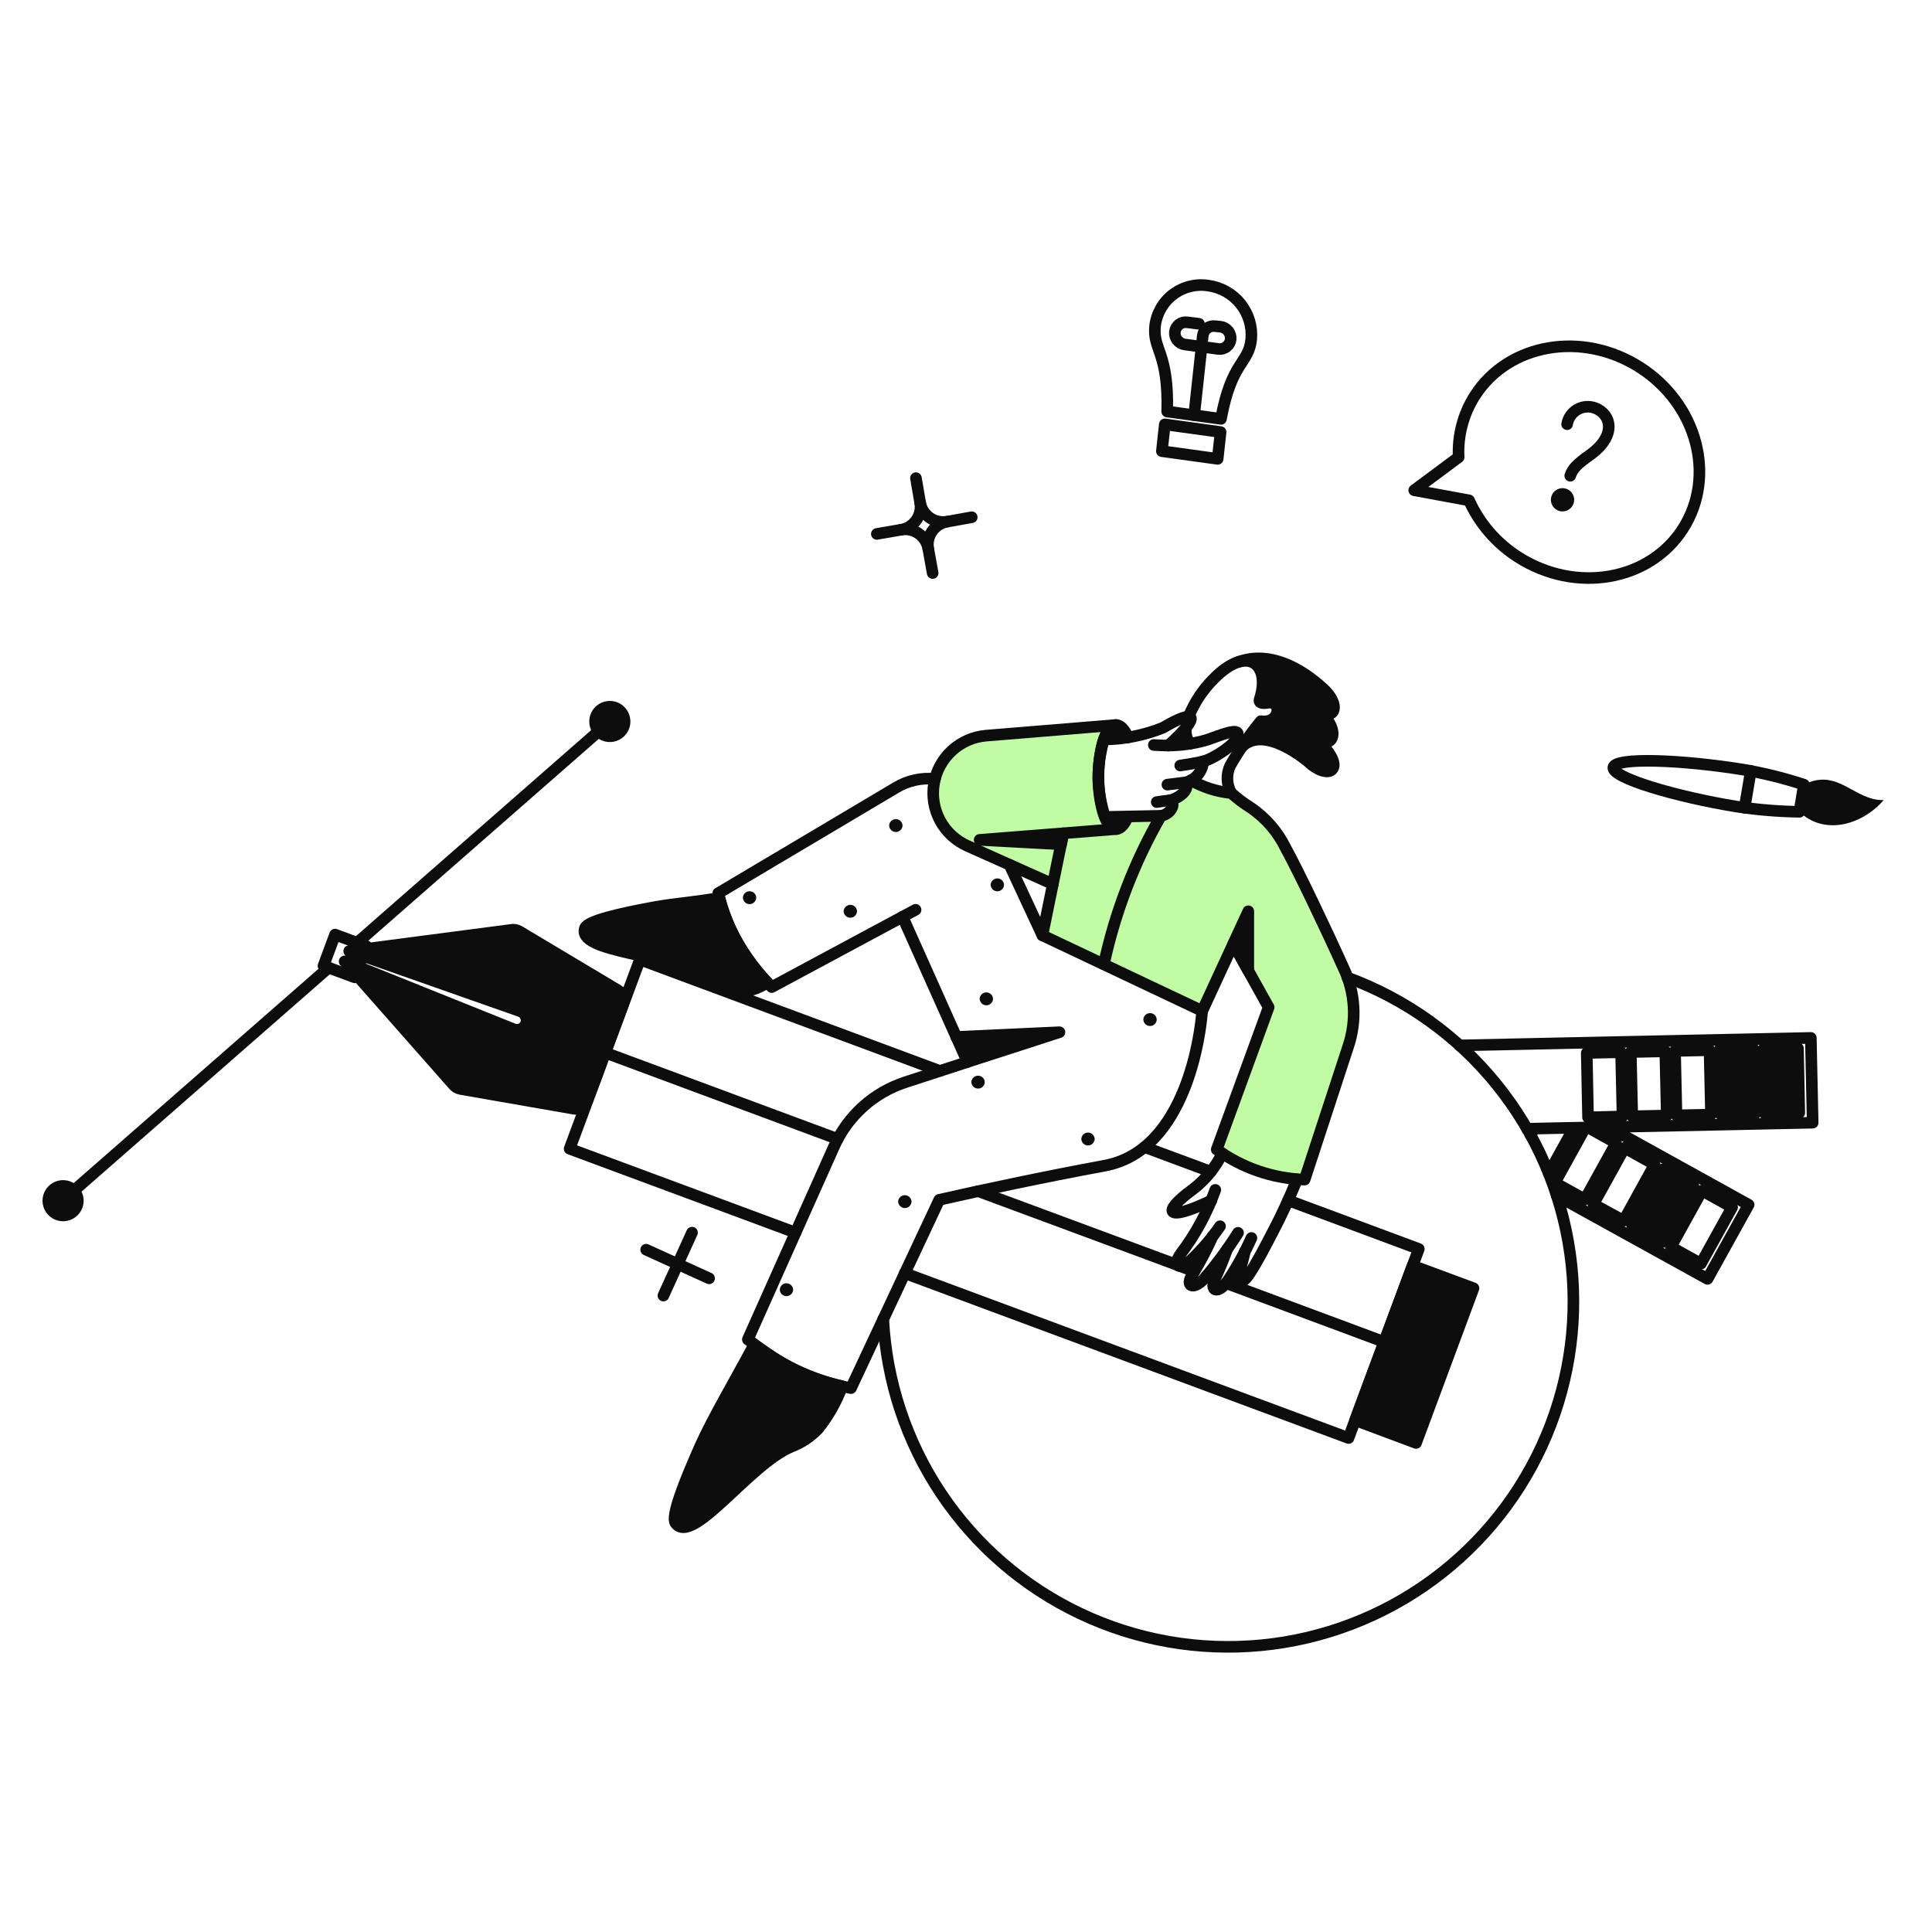
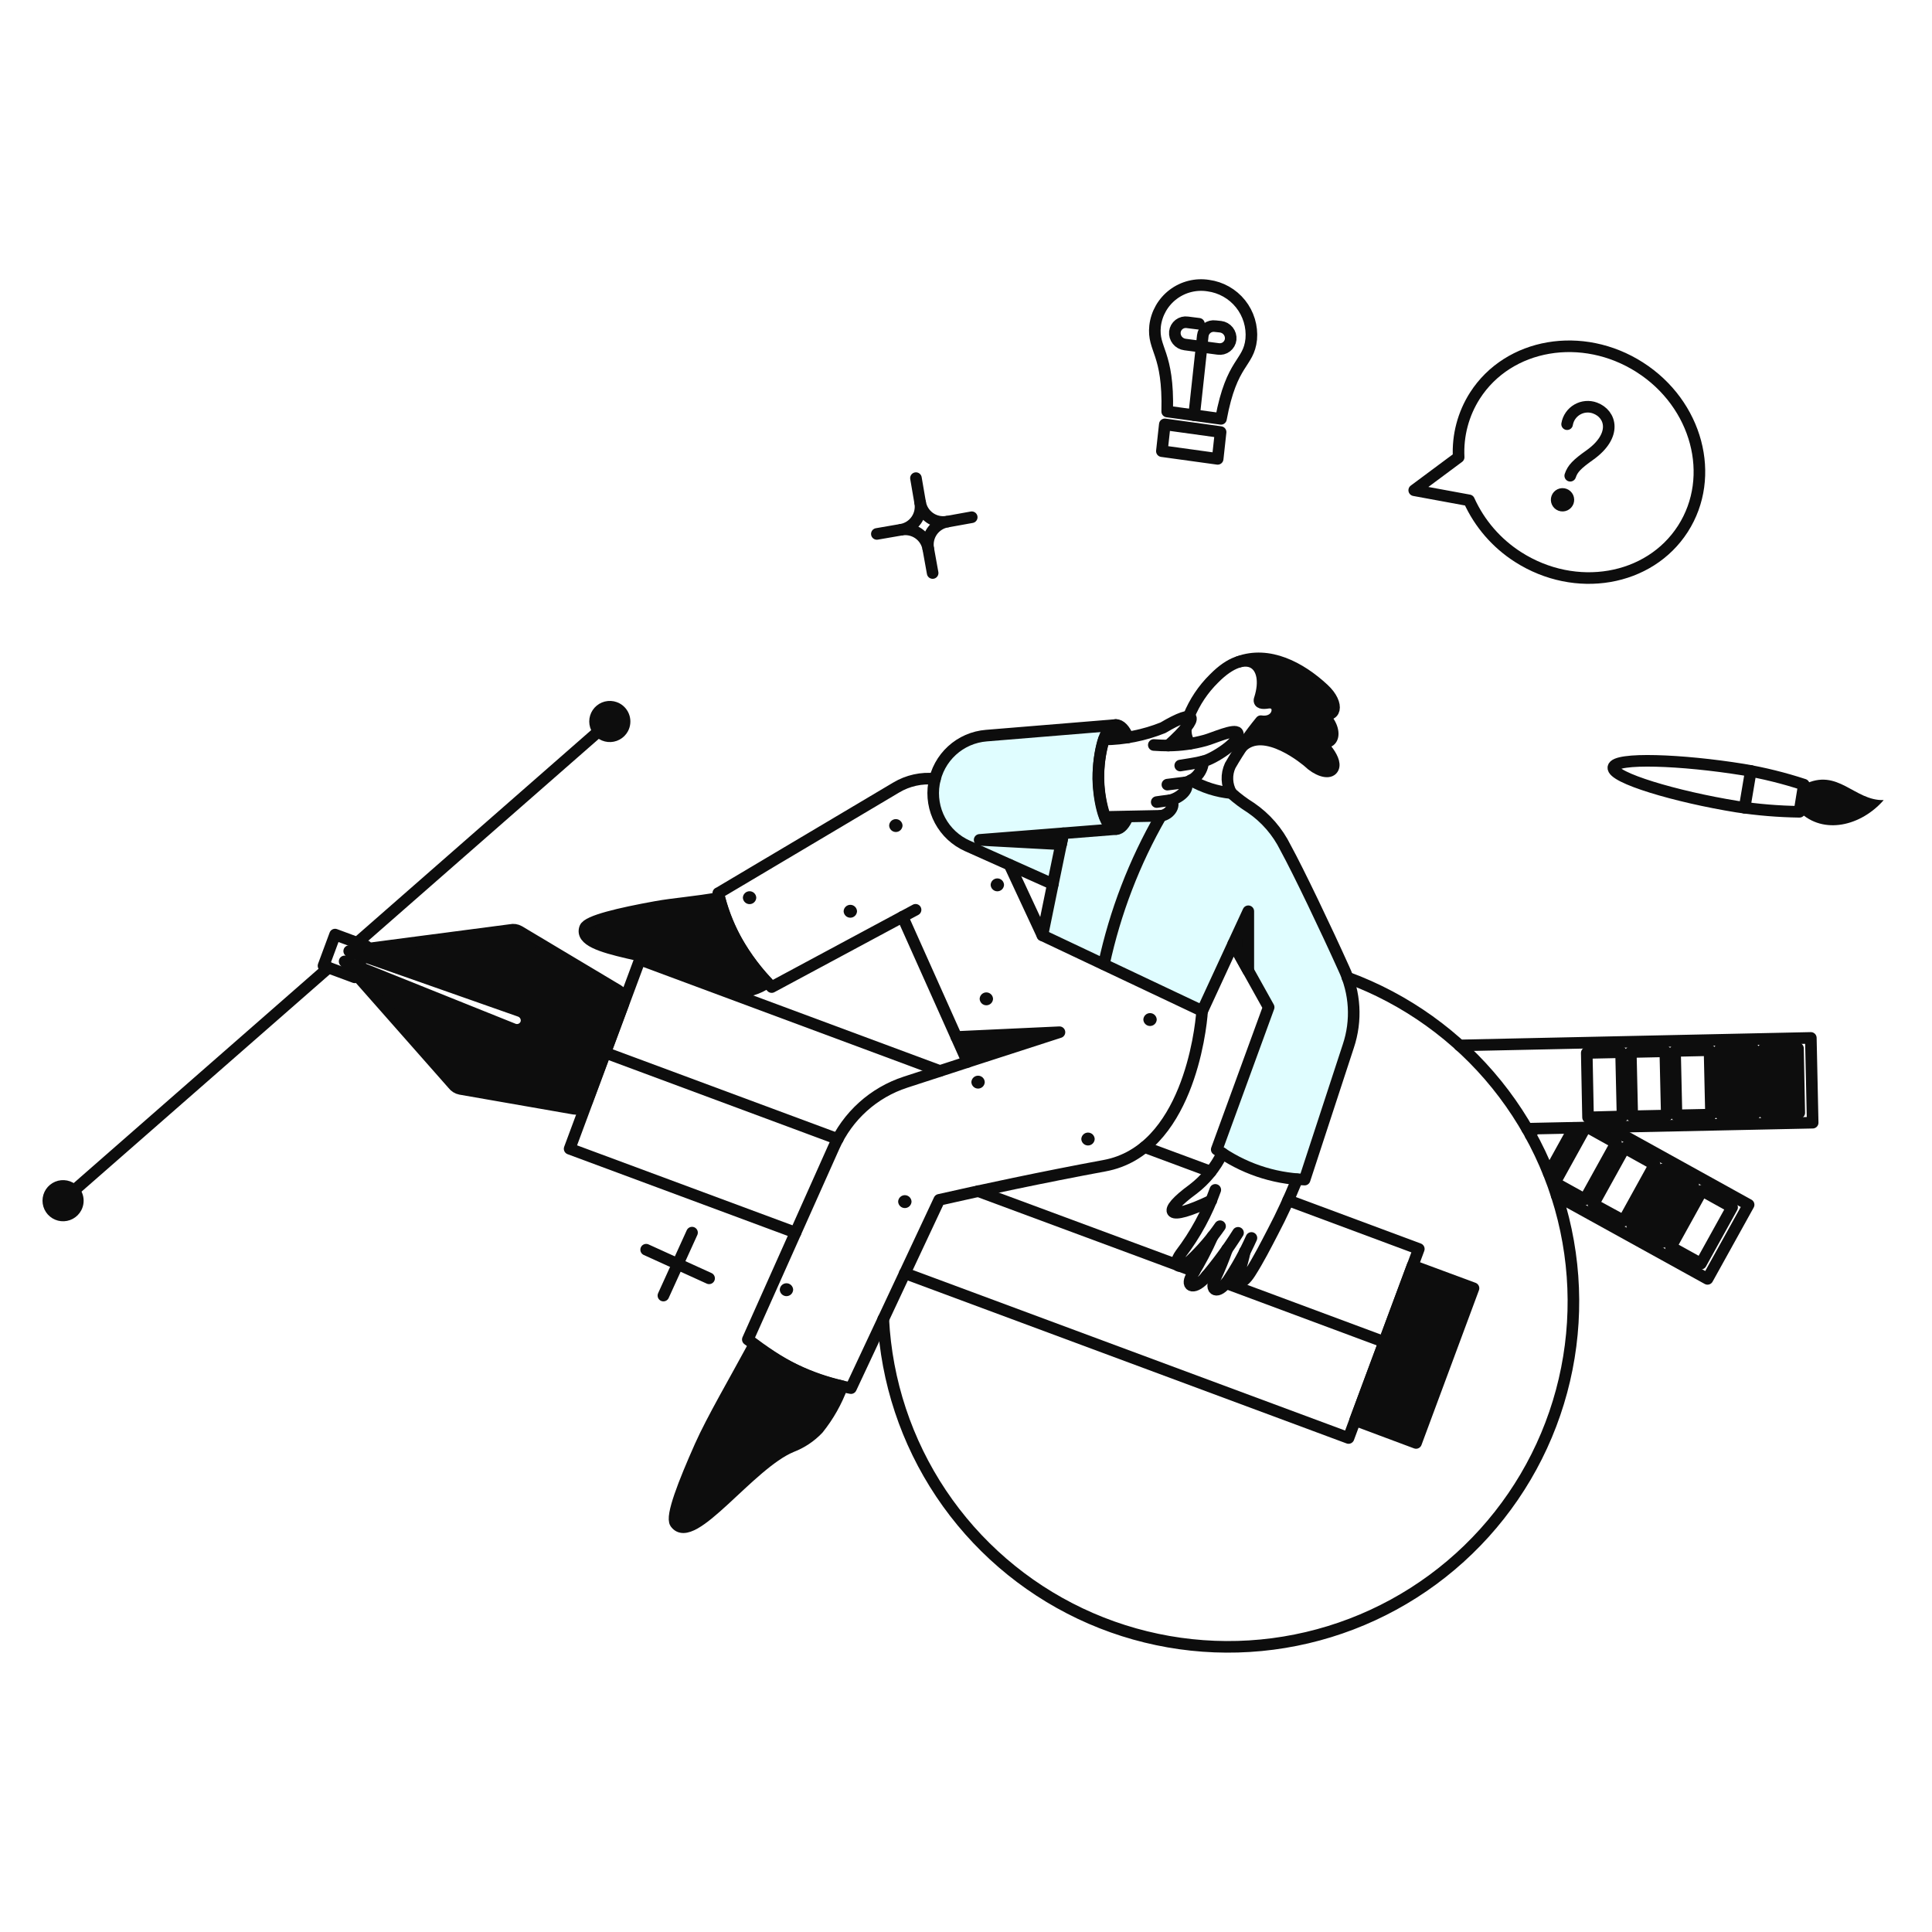
<svg xmlns="http://www.w3.org/2000/svg" width="250" height="250" viewBox="0 0 250 250" fill="none">
-   <path d="M173.875 125.304C171.548 120.269 168.033 112.787 166.346 109.701C163.678 104.839 161.54 104.71 159.316 102.624C157.476 102.446 155.696 101.879 154.093 100.961C153.869 101.088 153.631 101.188 153.385 101.259C153.954 102.134 152.656 103.247 151.449 103.56C152.074 104.014 151.438 105.385 150.199 105.592C149.583 105.592 148.869 105.672 145.924 105.688C145.118 107.656 144.071 107.67 143.278 106.37C141.556 103.554 141.77 94.456 144.238 93.812L127.59 95.188C125.939 95.328 124.382 96.014 123.163 97.136C121.943 98.258 121.131 99.753 120.854 101.387C120.577 103.02 120.85 104.7 121.631 106.161C122.411 107.623 123.656 108.783 125.168 109.461L136.21 114.4L134.856 121.025L155.543 130.81L161.503 117.914V125.609L164.139 130.334L157.448 148.75C160.76 151.146 164.713 152.502 168.799 152.645L174.451 135.38C175.543 132.07 175.336 128.469 173.875 125.304ZM137.308 109.25L126.764 108.681L137.593 107.826L137.308 109.25Z" fill="#C1FBA4" />
+   <path d="M173.875 125.304C171.548 120.269 168.033 112.787 166.346 109.701C163.678 104.839 161.54 104.71 159.316 102.624C157.476 102.446 155.696 101.879 154.093 100.961C153.869 101.088 153.631 101.188 153.385 101.259C153.954 102.134 152.656 103.247 151.449 103.56C152.074 104.014 151.438 105.385 150.199 105.592C149.583 105.592 148.869 105.672 145.924 105.688C145.118 107.656 144.071 107.67 143.278 106.37C141.556 103.554 141.77 94.456 144.238 93.812L127.59 95.188C125.939 95.328 124.382 96.014 123.163 97.136C121.943 98.258 121.131 99.753 120.854 101.387C120.577 103.02 120.85 104.7 121.631 106.161C122.411 107.623 123.656 108.783 125.168 109.461L136.21 114.4L134.856 121.025L155.543 130.81L161.503 117.914V125.609L164.139 130.334L157.448 148.75C160.76 151.146 164.713 152.502 168.799 152.645L174.451 135.38C175.543 132.07 175.336 128.469 173.875 125.304ZM137.308 109.25L126.764 108.681L137.593 107.826L137.308 109.25Z" fill="#e0fdff" />
  <path d="M190.671 166.698L183.237 186.717L175.354 183.774L182.786 163.776L190.671 166.698Z" fill="#0D0D0D" />
  <path d="M80.074 128.177L67.154 120.482C66.817 120.286 66.417 120.227 66.037 120.316L45.186 123.066L67.25 130.837C67.549 130.941 67.8 131.151 67.953 131.427C68.107 131.705 68.152 132.029 68.081 132.337C68.037 132.502 67.958 132.657 67.851 132.791C67.744 132.925 67.611 133.035 67.46 133.116C67.308 133.196 67.142 133.244 66.971 133.257C66.8 133.27 66.628 133.249 66.466 133.192L44.569 124.425L58.625 140.336C58.857 140.645 59.196 140.856 59.575 140.93L74.375 143.519C74.725 143.575 75.084 143.51 75.391 143.332C75.699 143.155 75.935 142.876 76.061 142.545L80.716 130.006C80.839 129.674 80.842 129.31 80.725 128.976C80.607 128.642 80.377 128.36 80.074 128.177Z" fill="#0D0D0D" />
  <path d="M171.408 92.757C171.178 92.546 170.932 92.35 170.675 92.174C173.236 93.44 173.315 90.565 170.556 88.636C166.219 84.989 162.819 84.851 160.569 85.544C163.311 85.305 163.85 87.851 163.027 90.44C162.761 91.04 163.375 91.065 164.027 90.963C165.975 90.701 165.666 93.713 163.152 93.338C163.027 93.505 160.619 96.688 160.516 96.829C160.899 96.396 161.385 96.069 161.93 95.876C162.474 95.684 163.059 95.633 163.627 95.729C165.727 96.195 167.679 97.177 169.304 98.586C170.444 99.679 171.804 100.13 172.344 99.586C172.884 99.043 172.391 97.686 171.251 96.594C171.06 96.412 170.84 96.188 170.619 95.969C172.575 96.666 173.433 94.698 171.408 92.757Z" fill="#0D0D0D" />
  <path d="M123.747 134.186L125.196 137.415L137.094 133.568L123.747 134.186Z" fill="#0D0D0D" />
  <path d="M161.531 117.917V125.612L159.585 122.122L161.531 117.917Z" fill="#0D0D0D" />
  <path d="M145.952 105.688C145.121 107.754 143.862 107.849 142.96 105.735C143.767 105.735 144.86 105.711 145.952 105.688Z" fill="#0D0D0D" />
  <path d="M145.976 95.427C144.94 95.603 143.892 95.698 142.841 95.713C143.649 93.409 145 93.052 145.976 95.427Z" fill="#0D0D0D" />
  <path d="M137.592 107.825L137.307 109.249L126.764 108.68L137.592 107.825Z" fill="#0D0D0D" />
  <path d="M9.849 156.273C9.67 156.606 9.397 156.879 9.063 157.058C8.73 157.235 8.351 157.31 7.974 157.274C7.598 157.236 7.241 157.088 6.949 156.848C6.656 156.608 6.442 156.286 6.332 155.924C6.223 155.563 6.223 155.176 6.333 154.814C6.443 154.453 6.658 154.131 6.95 153.891C7.243 153.651 7.6 153.504 7.976 153.466C8.353 153.43 8.732 153.505 9.065 153.684C9.511 153.924 9.844 154.331 9.991 154.816C10.138 155.301 10.087 155.825 9.849 156.273Z" fill="#0D0D0D" />
  <path d="M80.596 94.264C80.418 94.597 80.144 94.87 79.811 95.048C79.477 95.227 79.098 95.302 78.722 95.264C78.345 95.227 77.988 95.079 77.696 94.839C77.404 94.599 77.189 94.277 77.08 93.915C76.97 93.553 76.97 93.167 77.08 92.805C77.19 92.443 77.405 92.122 77.698 91.882C77.99 91.642 78.347 91.495 78.724 91.458C79.1 91.421 79.479 91.496 79.812 91.675C80.259 91.915 80.592 92.323 80.739 92.808C80.885 93.293 80.834 93.816 80.596 94.264Z" fill="#0D0D0D" />
  <path d="M233.419 101.531C237.836 99.281 239.926 103.645 243.75 103.531C240.852 106.856 235.984 108.091 232.849 105.051L233.419 101.531Z" fill="#0D0D0D" />
  <path d="M202.903 64.934C202.834 65.123 202.691 65.276 202.509 65.361C202.326 65.446 202.118 65.454 201.929 65.385C201.74 65.316 201.586 65.174 201.501 64.992C201.416 64.809 201.409 64.6 201.478 64.411C201.546 64.222 201.689 64.069 201.871 63.984C202.054 63.899 202.263 63.891 202.451 63.96C202.64 64.029 202.794 64.171 202.879 64.353C202.964 64.536 202.971 64.745 202.903 64.934Z" fill="#0D0D0D" />
  <path d="M211.19 158.576L215.227 151.285L219.122 153.446L215.085 160.736L211.19 158.576Z" fill="#0D0D0D" />
  <path d="M93.088 116.184C90.095 116.73 87.15 116.944 84.919 117.347C80.192 118.202 76.036 119.176 75.704 120.079C74.54 123.261 86.461 123.356 90.974 126.329C94.634 128.725 95.956 129.052 99.286 127.136C96.32 124.074 94.186 120.303 93.088 116.184Z" fill="#0D0D0D" />
  <path d="M108.975 179.375C108.244 181.368 107.194 183.229 105.865 184.884C104.904 185.9 103.727 186.686 102.421 187.188C96.965 189.438 89.579 200.104 87.411 197.091C86.796 196.235 88.483 191.915 90.618 187.116C92.139 183.698 95.154 178.544 97.6 174.008C100.963 176.591 104.842 178.423 108.975 179.375Z" fill="#0D0D0D" />
  <path d="M141.654 147.39C141.645 147.614 141.55 147.826 141.389 147.982C141.227 148.137 141.011 148.225 140.787 148.225C140.562 148.225 140.346 148.137 140.185 147.982C140.024 147.826 139.929 147.614 139.92 147.39C139.929 147.166 140.024 146.954 140.185 146.797C140.346 146.642 140.562 146.555 140.787 146.555C141.011 146.555 141.227 146.642 141.389 146.797C141.55 146.954 141.645 147.166 141.654 147.39Z" fill="#0D0D0D" />
  <path d="M149.681 131.93C149.673 132.154 149.578 132.366 149.416 132.522C149.255 132.677 149.039 132.765 148.814 132.765C148.59 132.765 148.374 132.677 148.213 132.522C148.051 132.366 147.956 132.154 147.948 131.93C147.956 131.706 148.051 131.494 148.213 131.337C148.374 131.182 148.59 131.095 148.814 131.095C149.039 131.095 149.255 131.182 149.416 131.337C149.578 131.494 149.673 131.706 149.681 131.93Z" fill="#0D0D0D" />
  <path d="M128.5 129.25C128.491 129.474 128.396 129.686 128.235 129.843C128.074 129.998 127.857 130.085 127.632 130.085C127.409 130.085 127.192 129.998 127.031 129.843C126.87 129.686 126.775 129.474 126.766 129.25C126.775 129.026 126.87 128.814 127.031 128.658C127.192 128.503 127.409 128.415 127.632 128.415C127.857 128.415 128.074 128.503 128.235 128.658C128.396 128.814 128.491 129.026 128.5 129.25Z" fill="#0D0D0D" />
  <path d="M129.922 114.5C129.914 114.724 129.819 114.936 129.657 115.092C129.496 115.248 129.28 115.335 129.055 115.335C128.831 115.335 128.615 115.248 128.454 115.092C128.292 114.936 128.197 114.724 128.189 114.5C128.197 114.276 128.292 114.064 128.454 113.908C128.615 113.752 128.831 113.665 129.055 113.665C129.28 113.665 129.496 113.752 129.657 113.908C129.819 114.064 129.914 114.276 129.922 114.5Z" fill="#0D0D0D" />
  <path d="M116.789 106.827C116.78 107.052 116.685 107.264 116.523 107.419C116.362 107.575 116.146 107.662 115.922 107.662C115.697 107.662 115.482 107.575 115.32 107.419C115.159 107.264 115.063 107.052 115.055 106.827C115.063 106.603 115.159 106.391 115.32 106.235C115.482 106.08 115.697 105.993 115.922 105.993C116.146 105.993 116.362 106.08 116.523 106.235C116.685 106.391 116.78 106.603 116.789 106.827Z" fill="#0D0D0D" />
  <path d="M97.861 116.16C97.853 116.384 97.758 116.596 97.596 116.752C97.434 116.908 97.219 116.995 96.994 116.995C96.77 116.995 96.554 116.908 96.393 116.752C96.231 116.596 96.136 116.384 96.127 116.16C96.136 115.936 96.231 115.724 96.393 115.568C96.554 115.412 96.77 115.325 96.994 115.325C97.219 115.325 97.434 115.412 97.596 115.568C97.758 115.724 97.853 115.936 97.861 116.16Z" fill="#0D0D0D" />
  <path d="M110.899 117.918C110.89 118.142 110.795 118.354 110.633 118.51C110.472 118.665 110.256 118.752 110.032 118.752C109.807 118.752 109.592 118.665 109.43 118.51C109.269 118.354 109.173 118.142 109.165 117.918C109.173 117.693 109.269 117.481 109.43 117.326C109.592 117.17 109.807 117.083 110.032 117.083C110.256 117.083 110.472 117.17 110.633 117.326C110.795 117.481 110.89 117.693 110.899 117.918Z" fill="#0D0D0D" />
  <path d="M117.953 155.489C117.944 155.712 117.849 155.925 117.687 156.081C117.526 156.236 117.31 156.324 117.086 156.324C116.861 156.324 116.646 156.236 116.484 156.081C116.322 155.925 116.227 155.712 116.219 155.489C116.227 155.265 116.322 155.052 116.484 154.896C116.646 154.741 116.861 154.654 117.086 154.654C117.31 154.654 117.526 154.741 117.687 154.896C117.849 155.052 117.944 155.265 117.953 155.489Z" fill="#0D0D0D" />
  <path d="M127.429 140.028C127.42 140.251 127.325 140.464 127.164 140.62C127.003 140.775 126.786 140.863 126.561 140.863C126.338 140.863 126.121 140.775 125.96 140.62C125.799 140.464 125.704 140.251 125.695 140.028C125.704 139.804 125.799 139.591 125.96 139.435C126.121 139.28 126.338 139.193 126.561 139.193C126.786 139.193 127.003 139.28 127.164 139.435C127.325 139.591 127.42 139.804 127.429 140.028Z" fill="#0D0D0D" />
  <path d="M102.635 166.887C102.626 167.111 102.531 167.324 102.37 167.48C102.208 167.635 101.992 167.722 101.768 167.722C101.544 167.722 101.328 167.635 101.166 167.48C101.005 167.324 100.91 167.111 100.901 166.887C100.91 166.664 101.005 166.451 101.166 166.295C101.328 166.14 101.544 166.052 101.768 166.052C101.992 166.052 102.208 166.14 102.37 166.295C102.531 166.451 102.626 166.664 102.635 166.887Z" fill="#0D0D0D" />
  <path d="M228.361 144.089L228.195 135.752L232.659 135.657L232.825 143.994L228.361 144.089Z" fill="#0D0D0D" />
  <path d="M222.661 144.207L222.471 135.871L226.936 135.776L227.102 144.112L222.661 144.207Z" fill="#0D0D0D" />
  <path d="M102.944 159.501L73.709 148.649L82.805 124.164L121.61 138.579" stroke="#0D0D0D" stroke-width="1.5" stroke-linecap="round" stroke-linejoin="round" />
  <path d="M166.685 155.323L183.594 161.615L174.499 186.076L117.074 164.75" stroke="#0D0D0D" stroke-width="1.5" stroke-linecap="round" stroke-linejoin="round" />
  <path d="M148.114 148.435L156.676 151.612" stroke="#0D0D0D" stroke-width="1.5" stroke-linecap="round" stroke-linejoin="round" />
  <path d="M190.671 166.698L183.237 186.717L175.354 183.774L182.786 163.776L190.671 166.698Z" stroke="#0D0D0D" stroke-width="1.5" stroke-linecap="round" stroke-linejoin="round" />
  <path d="M79.979 128.154L67.177 120.506C66.84 120.31 66.441 120.25 66.061 120.34L45.186 123.071L67.272 130.837C67.572 130.941 67.822 131.151 67.976 131.427C68.129 131.705 68.175 132.029 68.104 132.337C68.059 132.502 67.981 132.657 67.874 132.791C67.767 132.925 67.633 133.036 67.482 133.116C67.331 133.196 67.164 133.244 66.993 133.257C66.823 133.27 66.651 133.249 66.489 133.192L44.593 124.405L58.625 140.312C58.857 140.621 59.196 140.832 59.575 140.906L74.275 143.471C74.626 143.529 74.985 143.464 75.293 143.287C75.601 143.11 75.838 142.832 75.965 142.5L80.625 129.982C80.747 129.65 80.75 129.285 80.632 128.951C80.514 128.617 80.283 128.335 79.979 128.154Z" stroke="#0D0D0D" stroke-width="1.5" stroke-linecap="round" stroke-linejoin="round" />
  <path d="M78.302 136.211L108.406 147.39" stroke="#0D0D0D" stroke-width="1.5" stroke-linecap="round" stroke-linejoin="round" />
  <path d="M158.634 166.032L179.13 173.656" stroke="#0D0D0D" stroke-width="1.5" stroke-linecap="round" stroke-linejoin="round" />
  <path d="M156.141 165.106L157.186 165.51" stroke="#0D0D0D" stroke-width="1.5" stroke-linecap="round" stroke-linejoin="round" />
  <path d="M152.745 163.847L154.55 164.512" stroke="#0D0D0D" stroke-width="1.5" stroke-linecap="round" stroke-linejoin="round" />
  <path d="M126.574 154.135L152.389 163.705" stroke="#0D0D0D" stroke-width="1.5" stroke-linecap="round" stroke-linejoin="round" />
  <path d="M174.356 126.491C181.93 129.28 188.608 134.067 193.679 140.346C198.749 146.625 202.025 154.16 203.158 162.15C204.29 170.141 203.238 178.29 200.111 185.73C196.985 193.171 191.901 199.625 185.4 204.409C178.9 209.192 171.225 212.125 163.191 212.897C155.158 213.669 147.065 212.25 139.773 208.792C132.48 205.334 126.261 199.965 121.775 193.256C117.289 186.546 114.704 178.747 114.295 170.687" stroke="#0D0D0D" stroke-width="1.5" stroke-linecap="round" stroke-linejoin="round" />
  <path d="M134.885 121.029L136.239 114.404L125.196 109.465C123.678 108.792 122.427 107.632 121.641 106.168C120.856 104.704 120.581 103.021 120.86 101.383C121.138 99.746 121.955 98.248 123.18 97.126C124.405 96.004 125.969 95.323 127.625 95.19L144.399 93.815" stroke="#0D0D0D" stroke-width="1.5" stroke-linecap="round" stroke-linejoin="round" />
  <path d="M154.099 100.961C155.703 101.879 157.483 102.446 159.323 102.624C160.109 103.325 160.954 103.958 161.848 104.515C163.77 105.827 165.32 107.613 166.348 109.701C168.038 112.786 171.598 120.245 173.876 125.304C175.368 128.457 175.58 132.065 174.47 135.372L168.818 152.639C164.723 152.5 160.763 151.144 157.443 148.744L164.163 130.339L159.585 122.125L155.571 130.816" stroke="#0D0D0D" stroke-width="1.5" stroke-linecap="round" stroke-linejoin="round" />
  <path d="M137.308 109.249L126.764 108.68L137.593 107.825L137.308 109.249Z" stroke="#0D0D0D" stroke-width="1.5" stroke-linecap="round" stroke-linejoin="round" />
  <path d="M153.838 92.672C154.58 90.842 155.689 89.183 157.096 87.797C161.42 83.414 164.445 85.931 163.028 90.397C162.778 91.022 163.403 91.043 164.028 90.944C165.969 90.638 165.666 93.694 163.153 93.319C161.674 95.122 160.348 97.046 159.186 99.069C158.926 99.631 158.803 100.248 158.828 100.867C158.853 101.487 159.024 102.091 159.329 102.631" stroke="#0D0D0D" stroke-width="1.5" stroke-linecap="round" stroke-linejoin="round" />
  <path d="M153.98 96.235C153.544 95.635 153.363 94.888 153.474 94.155" stroke="#0D0D0D" stroke-width="1.5" stroke-linecap="round" stroke-linejoin="round" />
  <path d="M160.261 85.647C164.194 84.221 168.261 86.353 171.292 89.181C173.394 91.14 172.884 93.219 170.675 92.126C173.397 94.071 172.864 97.376 169.962 95.451C170.901 95.921 173.337 98.559 172.361 99.584C171.827 100.141 170.437 99.679 169.297 98.584C169.274 98.56 163.56 93.612 160.609 96.72" stroke="#0D0D0D" stroke-width="1.5" stroke-linecap="round" stroke-linejoin="round" />
  <path d="M123.747 134.186L137.094 133.568L125.196 137.415" stroke="#0D0D0D" stroke-width="1.5" stroke-linecap="round" stroke-linejoin="round" />
  <path d="M161.531 117.917V125.612L159.585 122.122L161.531 117.917Z" stroke="#0D0D0D" stroke-width="1.5" stroke-linecap="round" stroke-linejoin="round" />
  <path d="M130.635 111.909L134.885 121.034L155.571 130.819L155.548 130.866C155.381 133.455 153.576 148.872 142.936 150.839C135.076 152.291 126.859 154.045 121.539 155.256L110.115 179.622C104.313 178.534 100.965 176.476 96.769 173.329L107.931 148.345C108.804 146.391 110.078 144.641 111.669 143.209C113.26 141.777 115.134 140.695 117.169 140.032L125.196 137.42L116.79 118.632L99.856 127.726C98.076 125.922 96.538 123.893 95.282 121.691C94.2 119.779 93.412 117.714 92.945 115.566H92.969L115.958 101.911C117.471 101.004 119.238 100.613 120.993 100.795" stroke="#0D0D0D" stroke-width="1.5" stroke-linecap="round" stroke-linejoin="round" />
  <path d="M99.286 127.132C98.079 127.964 96.642 128.395 95.177 128.367C93.669 127.934 92.247 127.242 90.974 126.325C86.459 123.361 74.536 123.26 75.704 120.075C76.035 119.172 80.192 118.2 84.919 117.344C87.15 116.94 90.095 116.726 93.088 116.18C94.186 120.3 96.32 124.07 99.286 127.132Z" stroke="#0D0D0D" stroke-width="1.5" stroke-linecap="round" stroke-linejoin="round" />
  <path d="M152.721 99.061C153.268 98.966 154.835 98.752 155.69 98.515" stroke="#0D0D0D" stroke-width="1.5" stroke-linecap="round" stroke-linejoin="round" />
  <path d="M149.301 96.401C149.966 96.449 150.608 96.472 151.176 96.472" stroke="#0D0D0D" stroke-width="1.5" stroke-linecap="round" stroke-linejoin="round" />
  <path d="M153.42 101.24L151.059 101.531" stroke="#0D0D0D" stroke-width="1.5" stroke-linecap="round" stroke-linejoin="round" />
  <path d="M160.154 94.858C159.845 94.216 156.949 95.546 155.95 95.808C154.395 96.238 152.791 96.461 151.177 96.472C155.619 92.483 154.716 91.651 150.489 94.169C148.056 95.145 145.462 95.661 142.841 95.689C141.854 98.964 141.904 102.465 142.984 105.711C151.505 105.547 149.762 105.569 150.234 105.569C151.537 105.351 152.202 103.93 151.405 103.555C152.632 103.269 154.001 102.132 153.426 101.24C154.045 101.086 154.599 100.739 155.007 100.249C155.415 99.759 155.656 99.151 155.696 98.515C156.912 98.27 160.662 95.914 160.154 94.858Z" stroke="#0D0D0D" stroke-width="1.5" stroke-linecap="round" stroke-linejoin="round" />
  <path d="M149.681 103.787C149.681 103.787 150.924 103.602 151.399 103.555" stroke="#0D0D0D" stroke-width="1.5" stroke-linecap="round" stroke-linejoin="round" />
  <path d="M145.953 95.427C145.553 94.401 144.97 93.802 144.393 93.811C142.579 93.949 142.088 98.858 142.115 100.811C142.14 102.686 142.713 107.282 144.456 107.282C145.005 107.252 145.533 106.657 145.929 105.691" stroke="#0D0D0D" stroke-width="1.5" stroke-linecap="round" stroke-linejoin="round" />
  <path d="M157.258 153.969C156.198 156.946 154.684 159.741 152.769 162.256C151.691 163.771 152.531 164.489 154.099 163.064C155.506 161.735 156.771 160.262 157.874 158.671" stroke="#0D0D0D" stroke-width="1.5" stroke-linecap="round" stroke-linejoin="round" />
  <path d="M156.909 159.977C156.161 161.664 155.303 163.297 154.336 164.869C153.291 166.412 154.354 167.001 155.809 165.486C157.419 163.611 158.886 161.617 160.201 159.525" stroke="#0D0D0D" stroke-width="1.5" stroke-linecap="round" stroke-linejoin="round" />
  <path d="M158.784 161.651C158.34 162.924 157.83 164.171 157.257 165.391C156.45 167.054 157.568 167.53 158.8 165.842C160.004 164.051 161.053 162.16 161.935 160.19" stroke="#0D0D0D" stroke-width="1.5" stroke-linecap="round" stroke-linejoin="round" />
  <path d="M161.08 161.948C160.896 162.814 160.666 163.67 160.391 164.513C159.789 166.205 160.676 166.413 161.766 164.703C162.856 162.993 163.785 161.164 164.711 159.383C165.89 157.145 166.81 155.118 167.845 152.604" stroke="#0D0D0D" stroke-width="1.5" stroke-linecap="round" stroke-linejoin="round" />
  <path d="M156.75 155.344C150.91 158.145 150.147 156.969 154.389 153.874C155.994 152.644 157.287 151.055 158.167 149.235" stroke="#0D0D0D" stroke-width="1.5" stroke-linecap="round" stroke-linejoin="round" />
  <path d="M46.041 126.064L45.899 126.467L41.861 124.971L43.358 120.934L47.395 122.43L47.256 122.8" stroke="#0D0D0D" stroke-width="1.5" stroke-linecap="round" stroke-linejoin="round" />
  <path d="M46.92 123.689L46.398 125.137" stroke="#0D0D0D" stroke-width="1.5" stroke-linecap="round" stroke-linejoin="round" />
  <path d="M42.519 125.215L8.258 155.204" stroke="#0D0D0D" stroke-width="1.5" stroke-linecap="round" stroke-linejoin="round" />
  <path d="M78.91 93.361L46.218 121.994" stroke="#0D0D0D" stroke-width="1.5" stroke-linecap="round" stroke-linejoin="round" />
  <path d="M9.849 156.272C9.67 156.606 9.397 156.879 9.063 157.057C8.73 157.235 8.351 157.31 7.974 157.274C7.598 157.236 7.241 157.087 6.949 156.847C6.656 156.607 6.442 156.286 6.332 155.924C6.223 155.562 6.223 155.176 6.333 154.814C6.443 154.452 6.658 154.131 6.95 153.891C7.243 153.651 7.6 153.504 7.976 153.466C8.353 153.43 8.732 153.505 9.065 153.684C9.511 153.924 9.844 154.331 9.991 154.816C10.138 155.301 10.087 155.825 9.849 156.272Z" stroke="#0D0D0D" stroke-width="1.5" stroke-linecap="round" stroke-linejoin="round" />
  <path d="M80.596 94.264C80.418 94.597 80.144 94.87 79.811 95.048C79.477 95.227 79.098 95.302 78.722 95.264C78.345 95.227 77.988 95.079 77.696 94.839C77.404 94.599 77.189 94.277 77.08 93.915C76.97 93.553 76.97 93.167 77.08 92.805C77.19 92.443 77.405 92.122 77.698 91.882C77.99 91.642 78.347 91.495 78.724 91.458C79.1 91.421 79.479 91.496 79.812 91.675C80.259 91.915 80.592 92.323 80.739 92.808C80.885 93.293 80.834 93.816 80.596 94.264Z" stroke="#0D0D0D" stroke-width="1.5" stroke-linecap="round" stroke-linejoin="round" />
  <path d="M233.419 101.531L232.849 105.046C230.145 105.007 227.449 104.785 224.775 104.381C216.865 103.105 208.554 100.631 208.767 99.299C208.981 97.966 217.672 98.309 225.559 99.584C228.224 100.038 230.85 100.689 233.419 101.531Z" stroke="#0D0D0D" stroke-width="1.5" stroke-linecap="round" stroke-linejoin="round" />
  <path d="M226.555 99.755L225.751 104.528" stroke="#0D0D0D" stroke-width="1.5" stroke-linecap="round" stroke-linejoin="round" />
  <path d="M212.188 47.526C204.755 42.776 195.208 44.415 190.861 51.184C189.343 53.558 188.605 56.348 188.75 59.163L183 63.438L190.089 64.743C191.449 67.754 193.656 70.305 196.441 72.082C203.875 76.832 213.421 75.194 217.768 68.425C222.114 61.656 219.625 52.276 212.188 47.526Z" stroke="#0D0D0D" stroke-width="1.5" stroke-linecap="round" stroke-linejoin="round" />
  <path d="M203.188 61.561C203.496 60.636 204.063 60.061 205.729 58.879C209.254 56.36 208.498 53.578 206.394 52.799C206.02 52.66 205.62 52.606 205.224 52.64C204.826 52.674 204.443 52.795 204.098 52.995C203.753 53.194 203.456 53.468 203.229 53.795C203.001 54.122 202.85 54.496 202.784 54.889" stroke="#0D0D0D" stroke-width="1.5" stroke-linecap="round" stroke-linejoin="round" />
  <path d="M202.903 64.934C202.834 65.123 202.691 65.276 202.509 65.361C202.326 65.446 202.118 65.454 201.929 65.385C201.74 65.316 201.586 65.174 201.501 64.992C201.416 64.809 201.409 64.6 201.478 64.411C201.546 64.222 201.689 64.069 201.871 63.984C202.054 63.899 202.263 63.891 202.451 63.96C202.64 64.029 202.794 64.171 202.879 64.353C202.964 64.536 202.971 64.745 202.903 64.934Z" stroke="#0D0D0D" stroke-width="1.5" stroke-linecap="round" stroke-linejoin="round" />
  <path d="M151.035 53.25C151.236 45.513 149.135 45.3 149.468 42.182C149.561 41.38 149.816 40.606 150.216 39.904C150.616 39.203 151.155 38.59 151.798 38.102C152.441 37.614 153.176 37.261 153.96 37.065C154.743 36.868 155.558 36.831 156.355 36.958C157.995 37.178 159.488 38.021 160.523 39.312C161.556 40.604 162.054 42.244 161.911 43.892C161.565 47.142 159.385 46.671 157.993 54.2L151.035 53.25Z" stroke="#0D0D0D" stroke-width="1.5" stroke-linecap="round" stroke-linejoin="round" />
  <path d="M157.566 59.377L150.346 58.38L150.726 54.913L157.945 55.91L157.566 59.377Z" stroke="#0D0D0D" stroke-width="1.5" stroke-linecap="round" stroke-linejoin="round" />
  <path d="M155.144 41.898L153.644 41.708C153.456 41.679 153.265 41.689 153.081 41.736C152.898 41.783 152.725 41.867 152.574 41.982C152.424 42.098 152.298 42.242 152.204 42.407C152.11 42.572 152.05 42.754 152.029 42.943C151.99 43.332 152.104 43.722 152.349 44.028C152.593 44.334 152.946 44.533 153.335 44.581L157.634 45.151C157.821 45.179 158.013 45.17 158.196 45.123C158.38 45.075 158.553 44.992 158.703 44.876C158.854 44.761 158.979 44.617 159.073 44.452C159.166 44.287 159.226 44.105 159.248 43.916C159.286 43.527 159.173 43.137 158.928 42.831C158.684 42.525 158.33 42.326 157.941 42.278L157.254 42.206C157.066 42.178 156.875 42.188 156.691 42.235C156.508 42.282 156.335 42.366 156.184 42.481C156.034 42.596 155.908 42.741 155.814 42.906C155.72 43.071 155.66 43.253 155.639 43.441L154.523 53.725" stroke="#0D0D0D" stroke-width="1.5" stroke-linecap="round" stroke-linejoin="round" />
  <path d="M208.126 145.846L226.271 155.892L220.951 165.486L201.43 154.705" stroke="#0D0D0D" stroke-width="1.5" stroke-linecap="round" stroke-linejoin="round" />
  <path d="M216.201 161.354L220.239 154.064L224.134 156.225L220.096 163.515L216.201 161.354Z" stroke="#0D0D0D" stroke-width="1.5" stroke-linecap="round" stroke-linejoin="round" />
  <path d="M211.19 158.576L215.228 151.285L219.123 153.446L215.085 160.736L211.19 158.576Z" stroke="#0D0D0D" stroke-width="1.5" stroke-linecap="round" stroke-linejoin="round" />
  <path d="M206.18 155.821L210.216 148.53L214.111 150.691L210.098 157.959L206.18 155.821Z" stroke="#0D0D0D" stroke-width="1.5" stroke-linecap="round" stroke-linejoin="round" />
  <path d="M205.491 145.894L209.124 147.912L205.088 155.204L201.193 153.042L205.135 145.917" stroke="#0D0D0D" stroke-width="1.5" stroke-linecap="round" stroke-linejoin="round" />
  <path d="M198.057 146.868L198.509 146.06" stroke="#0D0D0D" stroke-width="1.5" stroke-linecap="round" stroke-linejoin="round" />
  <path d="M203.663 145.941L200.409 151.831" stroke="#0D0D0D" stroke-width="1.5" stroke-linecap="round" stroke-linejoin="round" />
  <path d="M118.523 61.87L119.069 65.052" stroke="#0D0D0D" stroke-width="1.5" stroke-linecap="round" stroke-linejoin="round" />
  <path d="M116.622 68.544L113.464 69.09" stroke="#0D0D0D" stroke-width="1.5" stroke-linecap="round" stroke-linejoin="round" />
  <path d="M125.742 66.929L122.584 67.499" stroke="#0D0D0D" stroke-width="1.5" stroke-linecap="round" stroke-linejoin="round" />
  <path d="M120.684 74.149L120.114 70.99" stroke="#0D0D0D" stroke-width="1.5" stroke-linecap="round" stroke-linejoin="round" />
  <path d="M120.114 70.99C119.975 70.203 119.529 69.504 118.875 69.046C118.221 68.587 117.412 68.406 116.625 68.544C117.412 68.405 118.112 67.959 118.57 67.304C119.029 66.65 119.209 65.84 119.071 65.052C119.21 65.839 119.655 66.539 120.309 66.998C120.963 67.457 121.773 67.637 122.56 67.5C121.773 67.639 121.074 68.085 120.615 68.739C120.156 69.393 119.976 70.203 120.114 70.99Z" stroke="#0D0D0D" stroke-width="1.5" stroke-linecap="round" stroke-linejoin="round" />
  <path d="M108.975 179.375C108.244 181.367 107.194 183.229 105.865 184.884C104.904 185.9 103.727 186.686 102.421 187.187C96.965 189.437 89.579 200.104 87.411 197.091C86.796 196.235 88.483 191.915 90.618 187.116C92.139 183.697 95.154 178.544 97.6 174.007C100.963 176.591 104.842 178.422 108.975 179.375Z" stroke="#0D0D0D" stroke-width="1.5" stroke-linecap="round" stroke-linejoin="round" />
  <path d="M188.866 135.277L234.321 134.305L234.559 145.276L197.606 146.06" stroke="#0D0D0D" stroke-width="1.5" stroke-linecap="round" stroke-linejoin="round" />
  <path d="M228.361 144.089L228.195 135.752L232.659 135.657L232.825 143.994L228.361 144.089Z" stroke="#0D0D0D" stroke-width="1.5" stroke-linecap="round" stroke-linejoin="round" />
  <path d="M222.661 144.207L222.471 135.871L226.936 135.776L227.103 144.112L222.661 144.207Z" stroke="#0D0D0D" stroke-width="1.5" stroke-linecap="round" stroke-linejoin="round" />
  <path d="M216.938 144.326L216.748 135.99L221.213 135.895L221.403 144.231L216.938 144.326Z" stroke="#0D0D0D" stroke-width="1.5" stroke-linecap="round" stroke-linejoin="round" />
  <path d="M211.214 144.445L211.024 136.132L215.489 136.037L215.679 144.35L211.214 144.445Z" stroke="#0D0D0D" stroke-width="1.5" stroke-linecap="round" stroke-linejoin="round" />
  <path d="M205.491 144.587L205.325 136.251L209.765 136.156L209.955 144.469L205.491 144.587Z" stroke="#0D0D0D" stroke-width="1.5" stroke-linecap="round" stroke-linejoin="round" />
  <path d="M150.227 105.569C146.786 111.552 144.294 118.033 142.841 124.781" stroke="#0D0D0D" stroke-width="1.5" stroke-linecap="round" stroke-linejoin="round" />
  <path d="M89.549 159.501L85.844 167.647" stroke="#0D0D0D" stroke-width="1.5" stroke-linecap="round" stroke-linejoin="round" />
  <path d="M91.757 165.415L83.612 161.71" stroke="#0D0D0D" stroke-width="1.5" stroke-linecap="round" stroke-linejoin="round" />
  <path d="M116.79 118.632L118.475 117.727" stroke="#0D0D0D" stroke-width="1.5" stroke-linecap="round" stroke-linejoin="round" />
  <path d="M144.456 107.279L137.593 107.825L136.239 114.403" stroke="#0D0D0D" stroke-width="1.5" stroke-linecap="round" stroke-linejoin="round" />
</svg>
